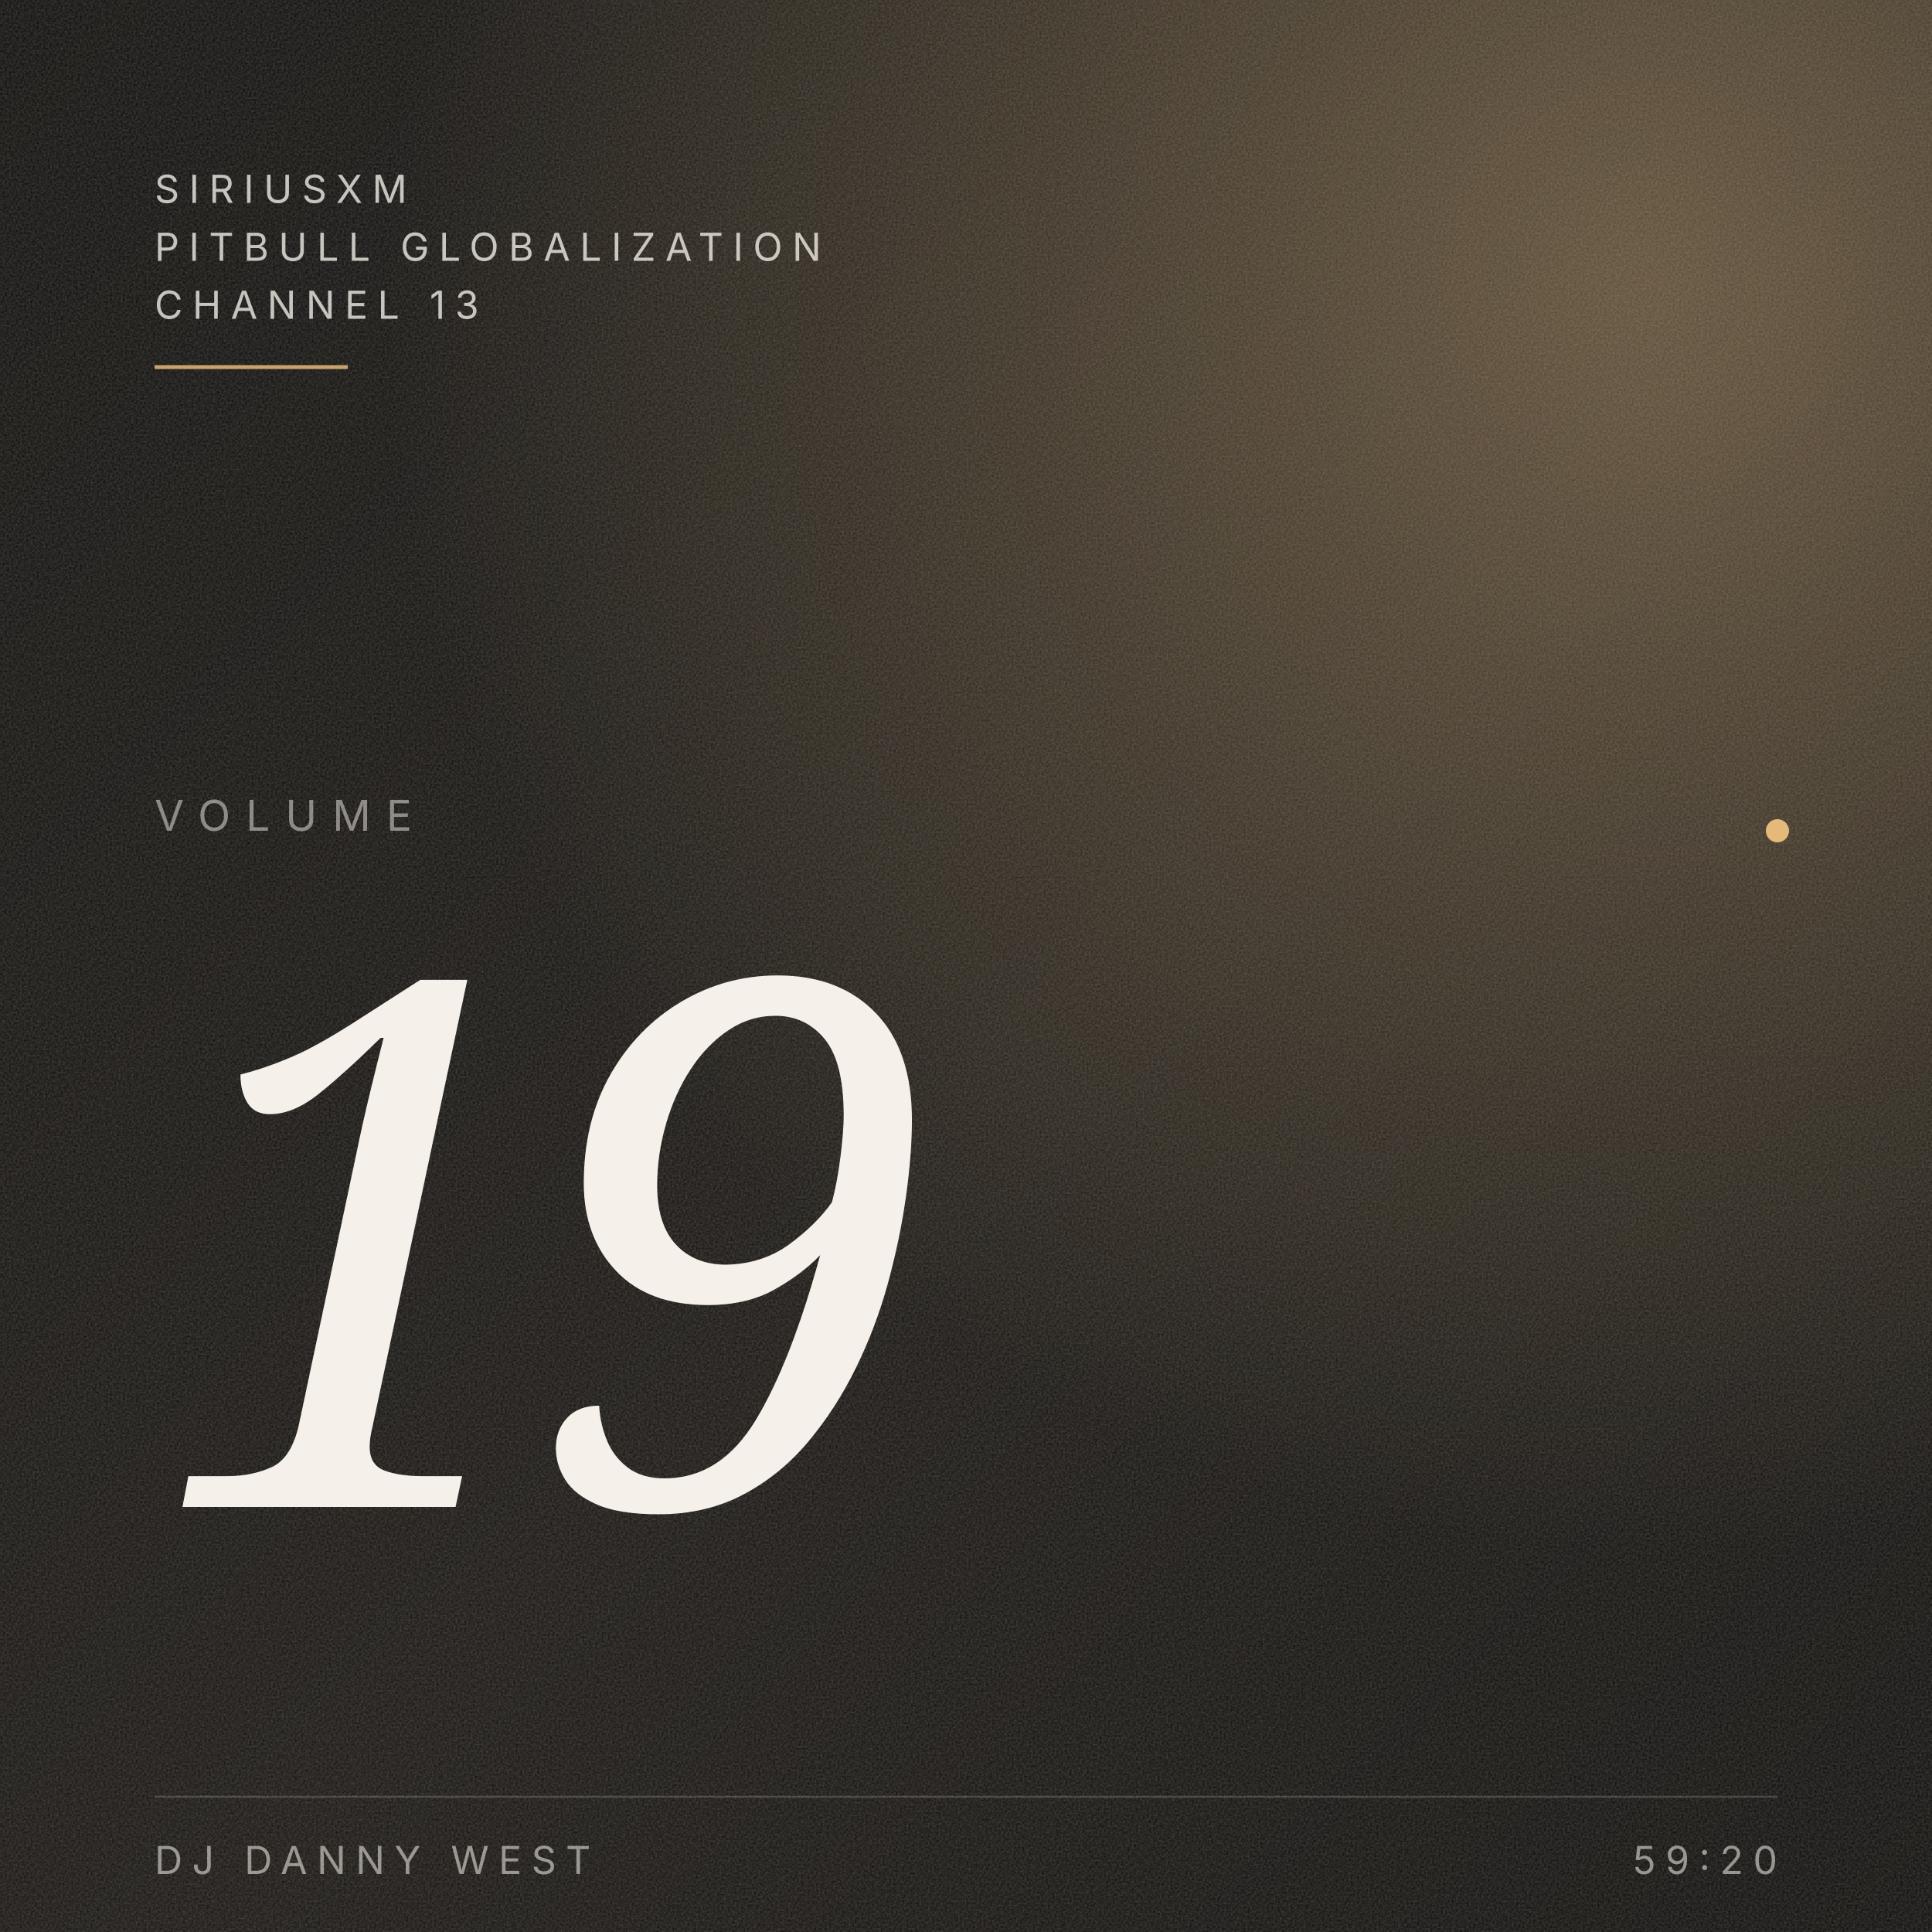
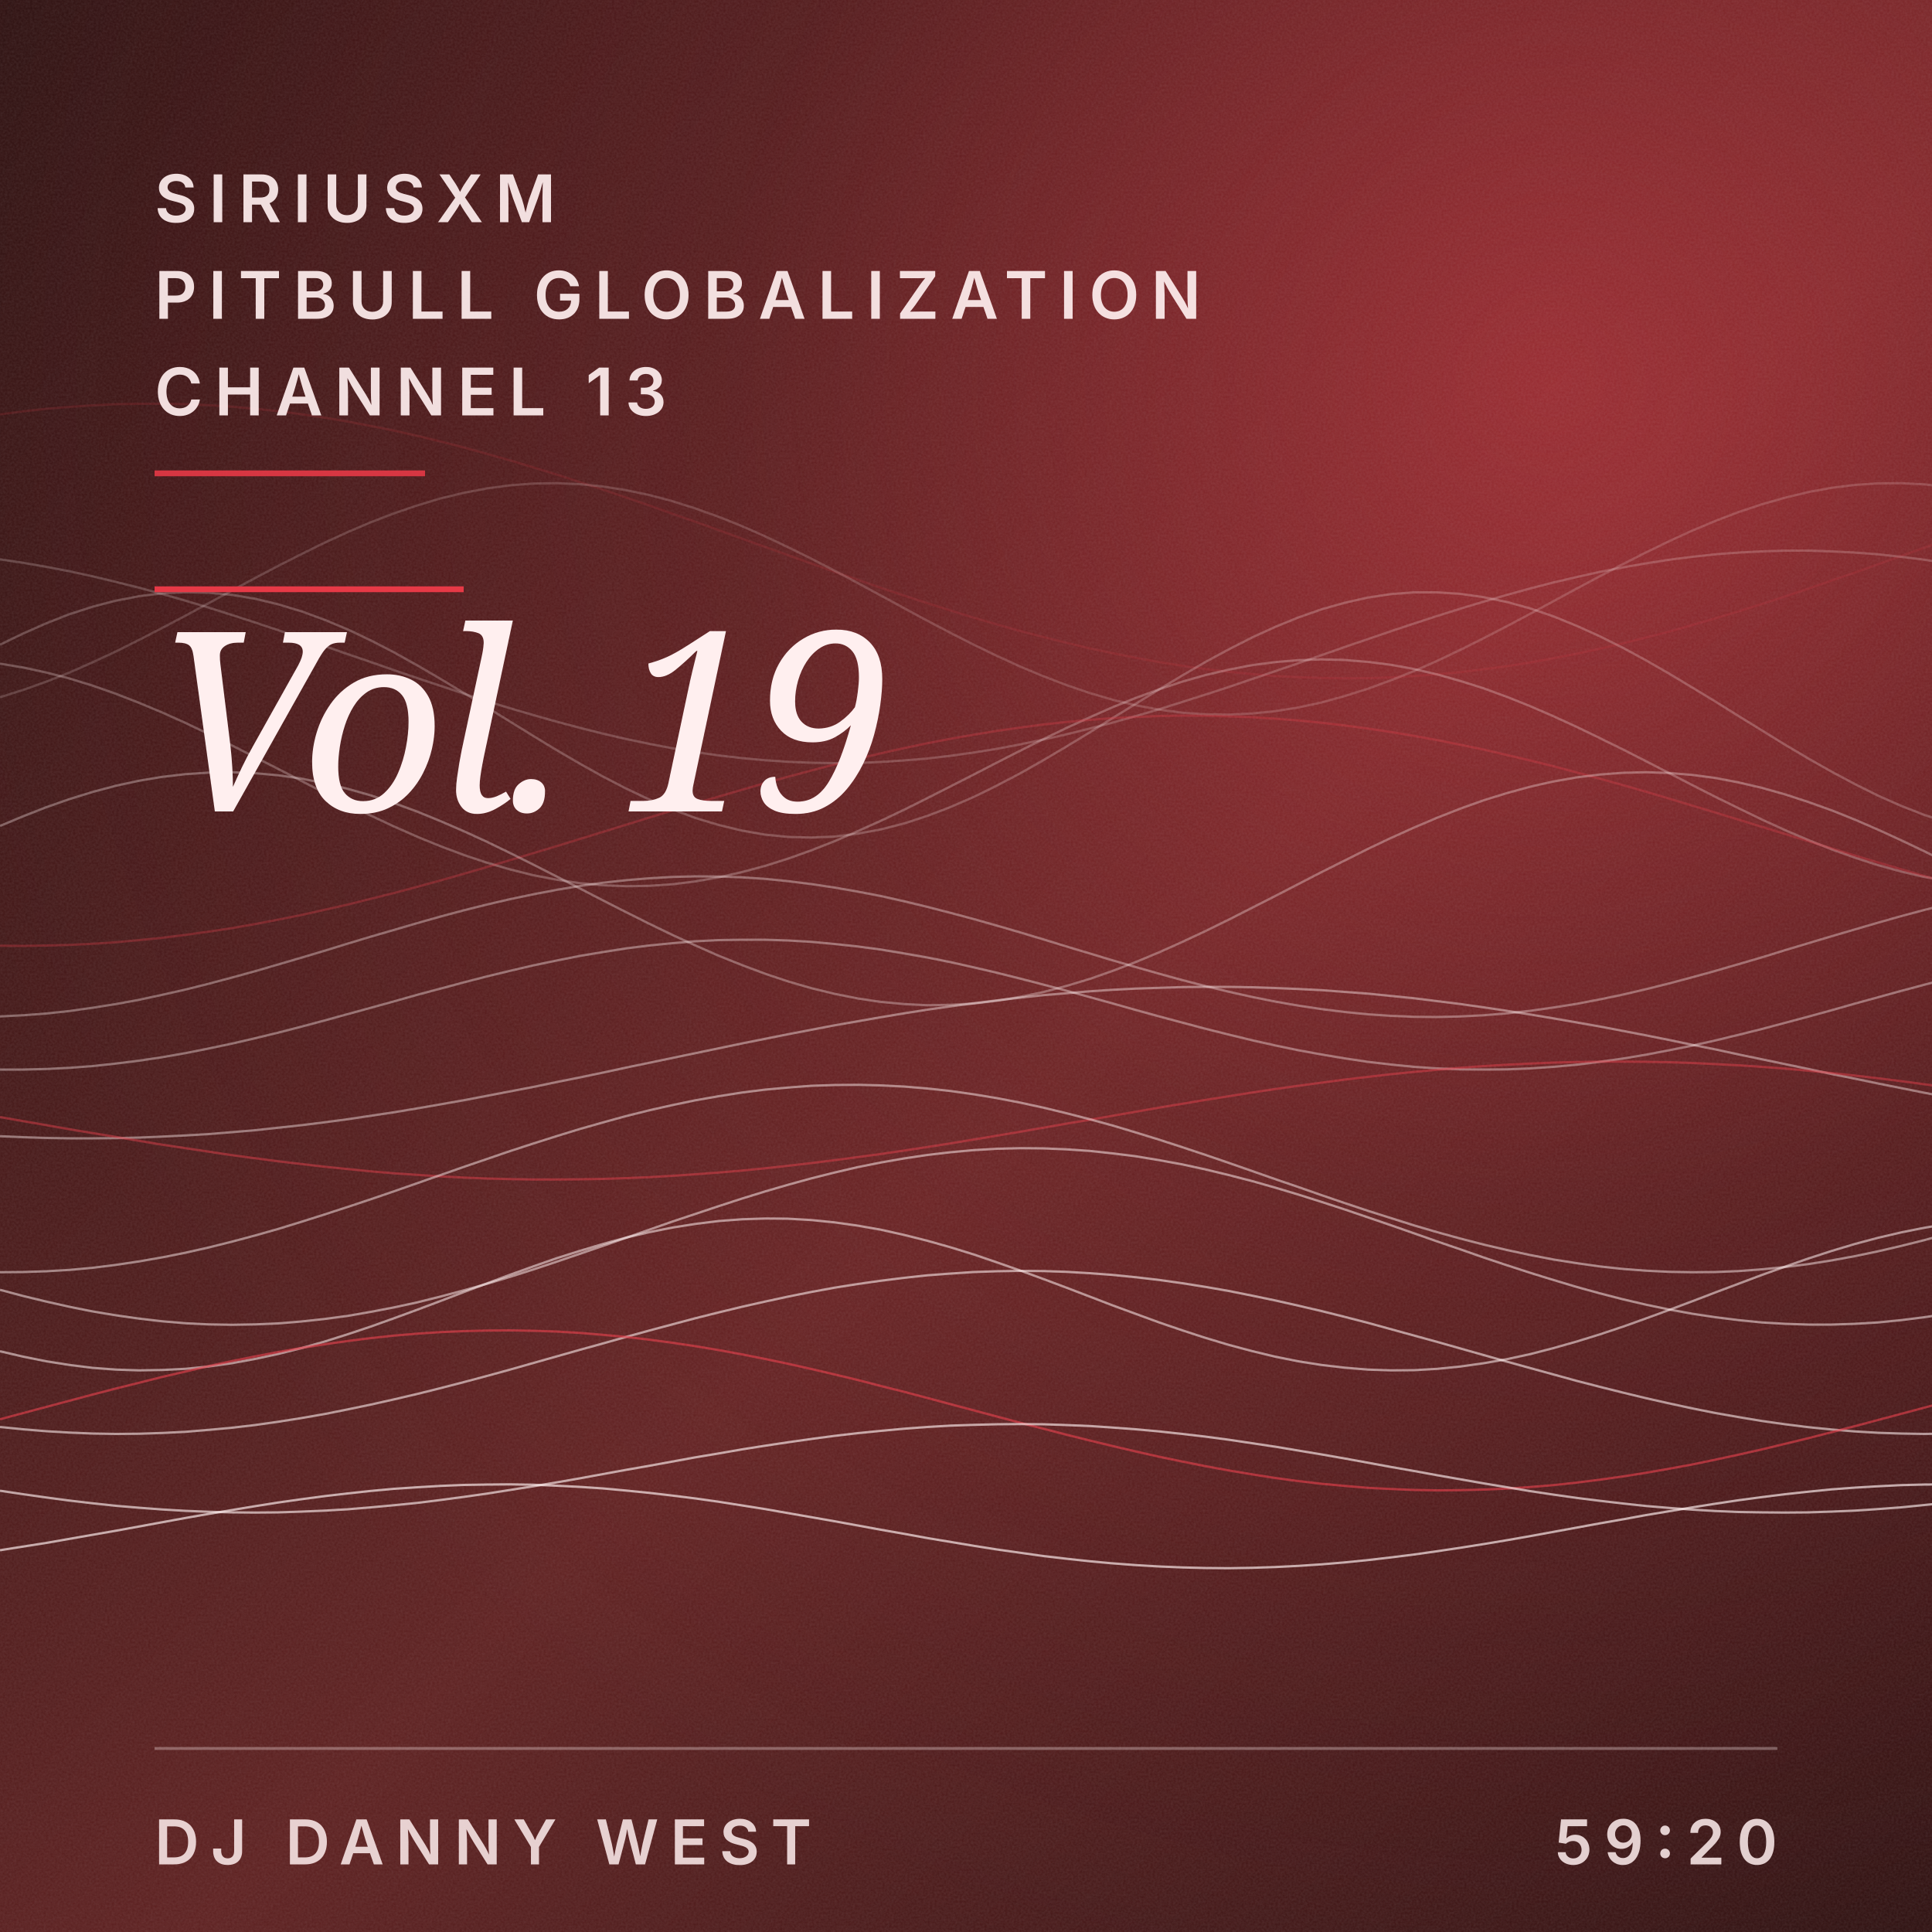
<svg xmlns="http://www.w3.org/2000/svg" viewBox="0 0 1000 1000" preserveAspectRatio="xMidYMid slice">
  <defs>
    <linearGradient id="bg" x1="0" y1="0" x2="1" y2="1">
-       <stop offset="0" stop-color="#0A0907" />
-       <stop offset="0.55" stop-color="#14110D" />
-       <stop offset="1" stop-color="#0A0907" />
+       <stop offset="0" stop-color="#2A0E0E" />
+       <stop offset="0.55" stop-color="#5C1F1F" />
+       <stop offset="1" stop-color="#2A0E0E" />
    </linearGradient>
-     <radialGradient id="ember" cx="0.85" cy="0.15" r="0.65">
-       <stop offset="0" stop-color="#E5B97A" stop-opacity="0.35" />
-       <stop offset="1" stop-color="#E5B97A" stop-opacity="0" />
+     <radialGradient id="accentGlow" cx="0.8" cy="0.2" r="0.85">
+       <stop offset="0" stop-color="#E63946" stop-opacity="0.45" />
+       <stop offset="0.5" stop-color="#E63946" stop-opacity="0.12" />
+       <stop offset="1" stop-color="#E63946" stop-opacity="0" />
    </radialGradient>
    <filter id="grain" x="0" y="0" width="100%" height="100%">
-       <feTurbulence type="fractalNoise" baseFrequency="0.9" numOctaves="3" stitchTiles="stitch" />
-       <feColorMatrix values="0 0 0 0 0.96  0 0 0 0 0.94  0 0 0 0 0.92  0 0 0 0.5 0" />
+       <feTurbulence type="fractalNoise" baseFrequency="0.85" numOctaves="2" seed="17" stitchTiles="stitch" />
+       <feColorMatrix values="0 0 0 0 0.96  0 0 0 0 0.94  0 0 0 0 0.92  0 0 0 0.18 0" />
+     </filter>
+     <filter id="softblur">
+       <feGaussianBlur stdDeviation="40" />
    </filter>
  </defs>
  <rect width="1000" height="1000" fill="url(#bg)" />
-   <rect width="1000" height="1000" fill="url(#ember)" />
-   <rect width="1000" height="1000" filter="url(#grain)" opacity="0.45" />
-   <g font-family="Inter, system-ui, sans-serif" fill="#F5F1EA">
-     <text x="80" y="105" font-size="20" letter-spacing="5" fill-opacity="0.78">SIRIUSXM</text>
-     <text x="80" y="135" font-size="20" letter-spacing="5" fill-opacity="0.78">PITBULL GLOBALIZATION</text>
-     <text x="80" y="165" font-size="20" letter-spacing="5" fill-opacity="0.78">CHANNEL 13</text>
-     <line x1="80" y1="190" x2="180" y2="190" stroke="#E5B97A" stroke-opacity="0.85" stroke-width="2" />
+   <rect width="1000" height="1000" fill="url(#accentGlow)" />
+   <polyline points="0,214.5 12,212.9 24,211.6 36,210.6 48,209.8 60,209.2 72,209.0 84,209.0 96,209.2 108,209.7 120,210.5 132,211.6 144,212.8 156,214.4 168,216.2 180,218.2 192,220.5 204,222.9 216,225.6 228,228.5 240,231.6 252,234.9 264,238.3 276,241.9 288,245.6 300,249.5 312,253.4 324,257.5 336,261.6 348,265.9 360,270.1 372,274.4 384,278.8 396,283.1 408,287.4 420,291.7 432,296.0 444,300.1 456,304.3 468,308.3 480,312.2 492,316.0 504,319.7 516,323.2 528,326.6 540,329.7 552,332.7 564,335.6 576,338.1 588,340.5 600,342.7 612,344.6 624,346.3 636,347.7 648,348.9 660,349.9 672,350.5 684,350.9 696,351.1 708,351.0 720,350.6 732,349.9 744,349.0 756,347.9 768,346.4 780,344.8 792,342.9 804,340.7 816,338.4 828,335.8 840,333.0 852,330.0 864,326.9 876,323.5 888,320.0 900,316.4 912,312.6 924,308.7 936,304.7 948,300.5 960,296.4 972,292.1 984,287.8 996,283.5 1008,279.2" fill="none" stroke="#E63946" stroke-opacity="0.15" stroke-width="1.2" />
+   <polyline points="0,360.9 12,357.1 24,352.8 36,348.1 48,342.8 60,337.2 72,331.2 84,325.0 96,318.7 108,312.2 120,305.7 132,299.2 144,292.9 156,286.8 168,280.9 180,275.4 192,270.3 204,265.7 216,261.6 228,258.0 240,255.1 252,252.8 264,251.2 276,250.3 288,250.1 300,250.6 312,251.8 324,253.7 336,256.2 348,259.4 360,263.2 372,267.5 384,272.3 396,277.6 408,283.3 420,289.2 432,295.4 444,301.8 456,308.3 468,314.8 480,321.3 492,327.6 504,333.7 516,339.5 528,345.0 540,350.0 552,354.6 564,358.7 576,362.2 588,365.1 600,367.3 612,368.9 624,369.7 636,369.9 648,369.3 660,368.1 672,366.2 684,363.6 696,360.3 708,356.5 720,352.1 732,347.3 744,342.0 756,336.3 768,330.3 780,324.1 792,317.7 804,311.2 816,304.7 828,298.3 840,292.0 852,285.9 864,280.1 876,274.6 888,269.6 900,265.0 912,261.0 924,257.6 936,254.7 948,252.5 960,251.0 972,250.2 984,250.1 996,250.7 1008,252.0" fill="none" stroke="#FFEFEF" stroke-opacity="0.18" stroke-width="1.2" />
+   <polyline points="0,289.5 12,291.3 24,293.4 36,295.7 48,298.3 60,301.2 72,304.2 84,307.5 96,310.9 108,314.5 120,318.3 132,322.2 144,326.2 156,330.3 168,334.4 180,338.6 192,342.7 204,346.9 216,351.0 228,355.0 240,359.0 252,362.9 264,366.6 276,370.1 288,373.5 300,376.7 312,379.7 324,382.5 336,385.0 348,387.3 360,389.3 372,391.0 384,392.4 396,393.5 408,394.3 420,394.8 432,395.0 444,394.9 456,394.4 468,393.6 480,392.6 492,391.2 504,389.5 516,387.6 528,385.3 540,382.8 552,380.1 564,377.1 576,374.0 588,370.6 600,367.1 612,363.3 624,359.5 636,355.6 648,351.5 660,347.4 672,343.3 684,339.1 696,334.9 708,330.8 720,326.7 732,322.7 744,318.8 756,315.0 768,311.4 780,307.9 792,304.6 804,301.5 816,298.7 828,296.0 840,293.7 852,291.6 864,289.7 876,288.2 888,286.9 900,286.0 912,285.4 924,285.0 936,285.0 948,285.4 960,286.0 972,286.9 984,288.2 996,289.7 1008,291.6" fill="none" stroke="#FFEFEF" stroke-opacity="0.21" stroke-width="1.2" />
+   <polyline points="0,333.7 12,327.9 24,322.6 36,317.9 48,314.0 60,310.9 72,308.6 84,307.1 96,306.5 108,306.8 120,307.9 132,309.9 144,312.8 156,316.4 168,320.8 180,325.8 192,331.5 204,337.7 216,344.4 228,351.4 240,358.6 252,366.0 264,373.5 276,380.9 288,388.2 300,395.2 312,401.9 324,408.1 336,413.8 348,418.9 360,423.4 372,427.0 384,429.9 396,432.0 408,433.2 420,433.5 432,433.0 444,431.5 456,429.3 468,426.2 480,422.3 492,417.7 504,412.5 516,406.6 528,400.3 540,393.5 552,386.4 564,379.1 576,371.6 588,364.2 600,356.8 612,349.6 624,342.6 636,336.1 648,330.0 660,324.5 672,319.6 684,315.4 696,312.0 708,309.3 720,307.5 732,306.6 744,306.6 756,307.4 768,309.1 780,311.6 792,314.9 804,319.0 816,323.9 828,329.3 840,335.3 852,341.8 864,348.7 876,355.9 888,363.2 900,370.7 912,378.1 924,385.5 936,392.6 948,399.4 960,405.8 972,411.8 984,417.1 996,421.8 1008,425.7" fill="none" stroke="#FFEFEF" stroke-opacity="0.24" stroke-width="1.2" />
+   <polyline points="0,343.5 12,345.5 24,348.1 36,351.2 48,354.9 60,359.1 72,363.8 84,368.8 96,374.2 108,379.9 120,385.8 132,391.9 144,398.0 156,404.2 168,410.4 180,416.4 192,422.2 204,427.8 216,433.1 228,438.0 240,442.5 252,446.5 264,450.0 276,453.0 288,455.3 300,457.1 312,458.2 324,458.7 336,458.5 348,457.7 360,456.2 372,454.1 384,451.4 396,448.2 408,444.4 420,440.1 432,435.4 444,430.2 456,424.8 468,419.1 480,413.1 492,407.0 504,400.9 516,394.7 528,388.6 540,382.6 552,376.8 564,371.3 576,366.0 588,361.2 600,356.8 612,352.8 624,349.4 636,346.6 648,344.3 660,342.7 672,341.7 684,341.3 696,341.6 708,342.6 720,344.1 732,346.3 744,349.1 756,352.5 768,356.3 780,360.7 792,365.5 804,370.7 816,376.2 828,382.0 840,387.9 852,394.0 864,400.2 876,406.4 888,412.5 900,418.4 912,424.2 924,429.7 936,434.8 948,439.6 960,443.9 972,447.8 984,451.1 996,453.9 1008,456.0" fill="none" stroke="#FFEFEF" stroke-opacity="0.27" stroke-width="1.2" />
+   <polyline points="0,489.5 12,489.6 24,489.4 36,489.1 48,488.5 60,487.7 72,486.6 84,485.4 96,483.9 108,482.2 120,480.4 132,478.3 144,476.0 156,473.6 168,470.9 180,468.2 192,465.2 204,462.2 216,459.0 228,455.7 240,452.3 252,448.8 264,445.2 276,441.6 288,438.0 300,434.3 312,430.6 324,426.9 336,423.2 348,419.5 360,415.8 372,412.3 384,408.8 396,405.3 408,402.0 420,398.8 432,395.7 444,392.7 456,389.9 468,387.2 480,384.7 492,382.4 504,380.3 516,378.3 528,376.6 540,375.0 552,373.7 564,372.6 576,371.7 588,371.1 600,370.6 612,370.4 624,370.5 636,370.8 648,371.2 660,372.0 672,372.9 684,374.1 696,375.5 708,377.1 720,378.9 732,380.9 744,383.1 756,385.5 768,388.0 780,390.8 792,393.6 804,396.6 816,399.8 828,403.0 840,406.4 852,409.8 864,413.4 876,417.0 888,420.6 900,424.3 912,428.0 924,431.7 936,435.4 948,439.1 960,442.8 972,446.4 984,449.9 996,453.4 1008,456.7" fill="none" stroke="#E63946" stroke-opacity="0.30" stroke-width="1.2" />
+   <polyline points="0,427.5 12,422.5 24,417.8 36,413.6 48,409.9 60,406.7 72,404.1 84,402.1 96,400.7 108,399.9 120,399.7 132,400.2 144,401.3 156,403.0 168,405.4 180,408.3 192,411.7 204,415.7 216,420.1 228,425.0 240,430.2 252,435.7 264,441.5 276,447.5 288,453.6 300,459.8 312,466.0 324,472.1 336,478.1 348,483.9 360,489.4 372,494.7 384,499.5 396,504.0 408,508.0 420,511.5 432,514.4 444,516.8 456,518.6 468,519.7 480,520.3 492,520.1 504,519.4 516,518.0 528,516.0 540,513.5 552,510.3 564,506.7 576,502.5 588,497.9 600,492.9 612,487.5 624,481.9 636,476.0 648,469.9 660,463.8 672,457.6 684,451.4 696,445.4 708,439.4 720,433.7 732,428.3 744,423.2 756,418.5 768,414.2 780,410.5 792,407.2 804,404.5 816,402.4 828,400.9 840,400.0 852,399.7 864,400.1 876,401.1 888,402.7 900,405.0 912,407.8 924,411.2 936,415.1 948,419.4 960,424.2 972,429.4 984,434.9 996,440.6 1008,446.6" fill="none" stroke="#FFEFEF" stroke-opacity="0.33" stroke-width="1.2" />
+   <polyline points="0,526.1 12,525.5 24,524.6 36,523.3 48,521.6 60,519.7 72,517.5 84,514.9 96,512.2 108,509.2 120,506.0 132,502.7 144,499.2 156,495.7 168,492.1 180,488.4 192,484.8 204,481.3 216,477.8 228,474.4 240,471.2 252,468.2 264,465.4 276,462.9 288,460.6 300,458.6 312,456.9 324,455.6 336,454.6 348,453.9 360,453.6 372,453.7 384,454.1 396,454.9 408,456.1 420,457.6 432,459.4 444,461.5 456,463.8 468,466.5 480,469.4 492,472.5 504,475.7 516,479.1 528,482.6 540,486.2 552,489.9 564,493.5 576,497.1 588,500.6 600,504.0 612,507.3 624,510.4 636,513.3 648,516.0 660,518.4 672,520.5 684,522.3 696,523.8 708,525.0 720,525.8 732,526.3 744,526.4 756,526.1 768,525.5 780,524.5 792,523.2 804,521.5 816,519.6 828,517.3 840,514.8 852,512.0 864,509.0 876,505.8 888,502.5 900,499.0 912,495.5 924,491.8 936,488.2 948,484.6 960,481.1 972,477.6 984,474.2 996,471.0 1008,468.0" fill="none" stroke="#FFEFEF" stroke-opacity="0.36" stroke-width="1.2" />
+   <polyline points="0,553.6 12,553.6 24,553.3 36,552.7 48,551.8 60,550.5 72,549.0 84,547.2 96,545.1 108,542.7 120,540.2 132,537.4 144,534.5 156,531.4 168,528.2 180,524.9 192,521.6 204,518.3 216,514.9 228,511.7 240,508.5 252,505.4 264,502.5 276,499.7 288,497.2 300,494.8 312,492.8 324,490.9 336,489.4 348,488.2 360,487.2 372,486.6 384,486.4 396,486.4 408,486.8 420,487.5 432,488.6 444,489.9 456,491.5 468,493.5 480,495.6 492,498.0 504,500.7 516,503.5 528,506.5 540,509.6 552,512.8 564,516.1 576,519.4 588,522.8 600,526.1 612,529.3 624,532.5 636,535.5 648,538.4 660,541.1 672,543.6 684,545.8 696,547.8 708,549.6 720,551.0 732,552.2 744,553.0 756,553.5 768,553.6 780,553.5 792,553.0 804,552.2 816,551.1 828,549.6 840,547.9 852,545.9 864,543.6 876,541.2 888,538.5 900,535.6 912,532.6 924,529.4 936,526.2 948,522.9 960,519.5 972,516.2 984,512.9 996,509.7 1008,506.6" fill="none" stroke="#FFEFEF" stroke-opacity="0.39" stroke-width="1.2" />
+   <polyline points="0,588.1 12,588.6 24,589.0 36,589.2 48,589.2 60,589.1 72,588.8 84,588.3 96,587.7 108,587.0 120,586.0 132,585.0 144,583.7 156,582.4 168,580.9 180,579.3 192,577.5 204,575.7 216,573.7 228,571.6 240,569.5 252,567.2 264,564.9 276,562.6 288,560.1 300,557.7 312,555.2 324,552.6 336,550.1 348,547.6 360,545.1 372,542.6 384,540.1 396,537.7 408,535.3 420,533.0 432,530.7 444,528.6 456,526.5 468,524.5 480,522.6 492,520.9 504,519.3 516,517.8 528,516.4 540,515.1 552,514.1 564,513.1 576,512.3 588,511.7 600,511.3 612,510.9 624,510.8 636,510.8 648,511.0 660,511.4 672,511.9 684,512.5 696,513.4 708,514.3 720,515.5 732,516.7 744,518.2 756,519.7 768,521.4 780,523.2 792,525.1 804,527.1 816,529.2 828,531.3 840,533.6 852,535.9 864,538.3 876,540.8 888,543.2 900,545.8 912,548.3 924,550.8 936,553.3 948,555.9 960,558.3 972,560.8 984,563.2 996,565.6 1008,567.9" fill="none" stroke="#FFEFEF" stroke-opacity="0.43" stroke-width="1.2" />
+   <polyline points="0,578.2 12,580.3 24,582.4 36,584.5 48,586.5 60,588.5 72,590.5 84,592.5 96,594.3 108,596.1 120,597.9 132,599.5 144,601.1 156,602.5 168,603.9 180,605.1 192,606.3 204,607.3 216,608.1 228,608.9 240,609.5 252,610.0 264,610.3 276,610.5 288,610.5 300,610.4 312,610.2 324,609.8 336,609.3 348,608.6 360,607.8 372,606.9 384,605.9 396,604.7 408,603.4 420,602.0 432,600.5 444,598.9 456,597.3 468,595.5 480,593.7 492,591.8 504,589.8 516,587.8 528,585.8 540,583.7 552,581.6 564,579.6 576,577.5 588,575.4 600,573.3 612,571.3 624,569.3 636,567.4 648,565.5 660,563.7 672,562.0 684,560.4 696,558.8 708,557.4 720,556.0 732,554.8 744,553.7 756,552.7 768,551.8 780,551.1 792,550.5 804,550.0 816,549.7 828,549.5 840,549.5 852,549.6 864,549.8 876,550.2 888,550.8 900,551.4 912,552.2 924,553.1 936,554.2 948,555.4 960,556.7 972,558.1 984,559.6 996,561.2 1008,562.9" fill="none" stroke="#E63946" stroke-opacity="0.46" stroke-width="1.2" />
+   <polyline points="0,658.5 12,658.4 24,658.0 36,657.3 48,656.2 60,654.7 72,652.9 84,650.8 96,648.4 108,645.7 120,642.7 132,639.5 144,636.1 156,632.4 168,628.6 180,624.7 192,620.7 204,616.6 216,612.4 228,608.2 240,604.0 252,599.9 264,595.8 276,591.9 288,588.1 300,584.4 312,581.0 324,577.7 336,574.7 348,572.0 360,569.5 372,567.4 384,565.5 396,564.0 408,562.9 420,562.0 432,561.6 444,561.5 456,561.8 468,562.4 480,563.4 492,564.7 504,566.4 516,568.4 528,570.7 540,573.3 552,576.2 564,579.3 576,582.6 588,586.2 600,589.9 612,593.8 624,597.8 636,601.9 648,606.1 660,610.3 672,614.4 684,618.6 696,622.7 708,626.7 720,630.5 732,634.3 744,637.8 756,641.1 768,644.2 780,647.0 792,649.6 804,651.9 816,653.8 828,655.5 840,656.8 852,657.7 864,658.3 876,658.5 888,658.4 900,657.9 912,657.0 924,655.8 936,654.3 948,652.4 960,650.2 972,647.7 984,644.9 996,641.9 1008,638.6" fill="none" stroke="#FFEFEF" stroke-opacity="0.49" stroke-width="1.2" />
+   <polyline points="0,667.6 12,670.8 24,673.7 36,676.4 48,678.8 60,680.8 72,682.5 84,683.9 96,684.9 108,685.5 120,685.7 132,685.5 144,685.0 156,684.0 168,682.7 180,681.1 192,679.0 204,676.7 216,674.1 228,671.1 240,667.9 252,664.5 264,660.9 276,657.1 288,653.1 300,649.0 312,644.9 324,640.7 336,636.5 348,632.3 360,628.3 372,624.3 384,620.4 396,616.7 408,613.2 420,609.9 432,606.9 444,604.1 456,601.7 468,599.6 480,597.8 492,596.4 504,595.3 516,594.6 528,594.3 540,594.4 552,594.9 564,595.7 576,597.0 588,598.5 600,600.5 612,602.7 624,605.3 636,608.2 648,611.3 660,614.7 672,618.3 684,622.1 696,626.0 708,630.1 720,634.2 732,638.4 744,642.6 756,646.7 768,650.9 780,654.9 792,658.8 804,662.5 816,666.1 828,669.4 840,672.5 852,675.3 864,677.8 876,680.0 888,681.8 900,683.3 912,684.5 924,685.2 936,685.6 948,685.6 960,685.2 972,684.5 984,683.3 996,681.8 1008,680.0" fill="none" stroke="#FFEFEF" stroke-opacity="0.52" stroke-width="1.2" />
+   <polyline points="0,699.4 12,702.2 24,704.6 36,706.5 48,708.0 60,708.9 72,709.3 84,709.1 96,708.5 108,707.3 120,705.6 132,703.4 144,700.8 156,697.8 168,694.4 180,690.6 192,686.6 204,682.3 216,677.9 228,673.4 240,668.8 252,664.3 264,659.8 276,655.5 288,651.3 300,647.5 312,643.9 324,640.6 336,637.8 348,635.4 360,633.5 372,632.0 384,631.1 396,630.7 408,630.8 420,631.5 432,632.7 444,634.4 456,636.5 468,639.2 480,642.2 492,645.6 504,649.3 516,653.4 528,657.6 540,662.0 552,666.5 564,671.1 576,675.7 588,680.1 600,684.5 612,688.6 624,692.5 636,696.1 648,699.3 660,702.2 672,704.6 684,706.5 696,707.9 708,708.9 720,709.3 732,709.2 744,708.5 756,707.3 768,705.6 780,703.5 792,700.9 804,697.8 816,694.4 828,690.7 840,686.7 852,682.4 864,678.0 876,673.5 888,668.9 900,664.4 912,659.9 924,655.6 936,651.4 948,647.5 960,643.9 972,640.7 984,637.9 996,635.5 1008,633.5" fill="none" stroke="#FFEFEF" stroke-opacity="0.55" stroke-width="1.2" />
+   <polyline points="0,738.6 12,739.8 24,740.8 36,741.5 48,742.0 60,742.2 72,742.1 84,741.7 96,741.1 108,740.1 120,739.0 132,737.6 144,735.9 156,734.0 168,731.9 180,729.5 192,727.0 204,724.3 216,721.5 228,718.5 240,715.4 252,712.2 264,708.9 276,705.5 288,702.1 300,698.7 312,695.4 324,692.0 336,688.7 348,685.5 360,682.3 372,679.3 384,676.4 396,673.7 408,671.1 420,668.7 432,666.5 444,664.6 456,662.9 468,661.4 480,660.1 492,659.2 504,658.4 516,658.0 528,657.8 540,657.9 552,658.3 564,659.0 576,659.9 588,661.1 600,662.5 612,664.2 624,666.1 636,668.2 648,670.6 660,673.1 672,675.8 684,678.6 696,681.6 708,684.7 720,688.0 732,691.3 744,694.6 756,698.0 768,701.4 780,704.8 792,708.1 804,711.4 816,714.7 828,717.8 840,720.8 852,723.7 864,726.4 876,729.0 888,731.4 900,733.5 912,735.5 924,737.2 936,738.7 948,739.9 960,740.9 972,741.6 984,742.0 996,742.2 1008,742.0" fill="none" stroke="#FFEFEF" stroke-opacity="0.58" stroke-width="1.2" />
+   <polyline points="0,734.6 12,731.4 24,728.2 36,725.0 48,721.8 60,718.7 72,715.7 84,712.7 96,709.9 108,707.1 120,704.5 132,702.1 144,699.8 156,697.7 168,695.8 180,694.1 192,692.6 204,691.3 216,690.3 228,689.5 240,689.0 252,688.7 264,688.6 276,688.8 288,689.2 300,689.9 312,690.9 324,692.0 336,693.4 348,695.0 360,696.8 372,698.8 384,701.0 396,703.4 408,705.9 420,708.6 432,711.4 444,714.3 456,717.4 468,720.4 480,723.6 492,726.8 504,730.0 516,733.2 528,736.4 540,739.5 552,742.6 564,745.6 576,748.5 588,751.3 600,754.0 612,756.5 624,758.9 636,761.1 648,763.1 660,765.0 672,766.6 684,768.0 696,769.1 708,770.1 720,770.7 732,771.2 744,771.4 756,771.3 768,771.0 780,770.5 792,769.7 804,768.7 816,767.4 828,765.9 840,764.2 852,762.3 864,760.2 876,758.0 888,755.5 900,752.9 912,750.2 924,747.3 936,744.4 948,741.3 960,738.2 972,735.0 984,731.8 996,728.6 1008,725.4" fill="none" stroke="#E63946" stroke-opacity="0.61" stroke-width="1.2" />
+   <polyline points="0,771.6 12,773.4 24,775.1 36,776.7 48,778.1 60,779.4 72,780.4 84,781.3 96,782.0 108,782.5 120,782.8 132,782.9 144,782.8 156,782.4 168,781.9 180,781.2 192,780.2 204,779.1 216,777.9 228,776.4 240,774.8 252,773.1 264,771.2 276,769.3 288,767.3 300,765.2 312,763.0 324,760.8 336,758.7 348,756.5 360,754.3 372,752.3 384,750.2 396,748.3 408,746.5 420,744.8 432,743.2 444,741.8 456,740.6 468,739.5 480,738.6 492,737.9 504,737.5 516,737.2 528,737.1 540,737.2 552,737.6 564,738.1 576,738.9 588,739.8 600,740.9 612,742.2 624,743.6 636,745.2 648,747.0 660,748.8 672,750.8 684,752.8 696,754.9 708,757.1 720,759.3 732,761.4 744,763.6 756,765.7 768,767.8 780,769.8 792,771.8 804,773.6 816,775.3 828,776.8 840,778.2 852,779.5 864,780.5 876,781.4 888,782.1 900,782.6 912,782.8 924,782.9 936,782.8 948,782.4 960,781.9 972,781.1 984,780.2 996,779.0 1008,777.8" fill="none" stroke="#FFEFEF" stroke-opacity="0.64" stroke-width="1.2" />
+   <polyline points="0,802.4 12,800.5 24,798.6 36,796.5 48,794.4 60,792.3 72,790.1 84,787.9 96,785.7 108,783.6 120,781.6 132,779.6 144,777.7 156,776.0 168,774.4 180,773.0 192,771.7 204,770.6 216,769.8 228,769.1 240,768.6 252,768.4 264,768.3 276,768.5 288,769.0 300,769.6 312,770.4 324,771.5 336,772.7 348,774.1 360,775.6 372,777.3 384,779.2 396,781.1 408,783.2 420,785.3 432,787.4 444,789.6 456,791.8 468,793.9 480,796.1 492,798.1 504,800.1 516,802.0 528,803.7 540,805.4 552,806.8 564,808.1 576,809.2 588,810.1 600,810.8 612,811.3 624,811.6 636,811.7 648,811.5 660,811.1 672,810.5 684,809.7 696,808.7 708,807.5 720,806.1 732,804.6 744,802.9 756,801.1 768,799.2 780,797.2 792,795.1 804,792.9 816,790.7 828,788.5 840,786.4 852,784.2 864,782.2 876,780.2 888,778.3 900,776.5 912,774.9 924,773.4 936,772.1 948,770.9 960,770.0 972,769.3 984,768.7 996,768.4 1008,768.3" fill="none" stroke="#FFEFEF" stroke-opacity="0.67" stroke-width="1.2" />
+   <rect width="1000" height="1000" filter="url(#grain)" opacity="0.55" />
+   <g font-family="Inter, system-ui, sans-serif" fill="#FFEFEF" fill-opacity="0.92" font-weight="600">
+     <text x="80" y="115" font-size="34" letter-spacing="6">SIRIUSXM</text>
+     <text x="80" y="165" font-size="34" letter-spacing="6">PITBULL GLOBALIZATION</text>
+     <text x="80" y="215" font-size="34" letter-spacing="6">CHANNEL 13</text>
+     <line x1="80" y1="245" x2="220" y2="245" stroke="#E63946" stroke-opacity="0.9" stroke-width="3" />
  </g>
-   <g font-family="Inter, system-ui, sans-serif" fill="#F5F1EA" fill-opacity="0.5">
-     <text x="80" y="430" font-size="22" letter-spacing="8">VOLUME</text>
-   </g>
-   <g font-family="Fraunces, Georgia, serif" fill="#F5F1EA" style="font-variation-settings: 'opsz' 144;">
-     <text x="80" y="780" font-size="380" font-style="italic" font-weight="300" letter-spacing="-18">19</text>
-   </g>
-   <circle cx="920" cy="430" r="6" fill="#E5B97A" />
-   <g font-family="Inter, system-ui, sans-serif" fill="#F5F1EA" fill-opacity="0.55">
-     <line x1="80" y1="930" x2="920" y2="930" stroke="#F5F1EA" stroke-opacity="0.18" stroke-width="1" />
-     <text x="80" y="970" font-size="20" letter-spacing="5">DJ DANNY WEST</text>
-     <text x="920" y="970" text-anchor="end" font-size="20" letter-spacing="5">59:20</text>
+   <line x1="80" y1="305" x2="240" y2="305" stroke="#E63946" stroke-width="3" />
+   <text x="80" y="420" font-family="Fraunces, Georgia, serif" font-size="130" font-style="italic" font-weight="500" fill="#FFEFEF" letter-spacing="-4">Vol. 19</text>
+   <g font-family="Inter, system-ui, sans-serif" fill="#FFEFEF" fill-opacity="0.85" font-weight="600">
+     <line x1="80" y1="905" x2="920" y2="905" stroke="#FFEFEF" stroke-opacity="0.32" stroke-width="1.5" />
+     <text x="80" y="965" font-size="32" letter-spacing="6">DJ DANNY WEST</text>
+     <text x="920" y="965" text-anchor="end" font-size="32" letter-spacing="6">59:20</text>
  </g>
</svg>
